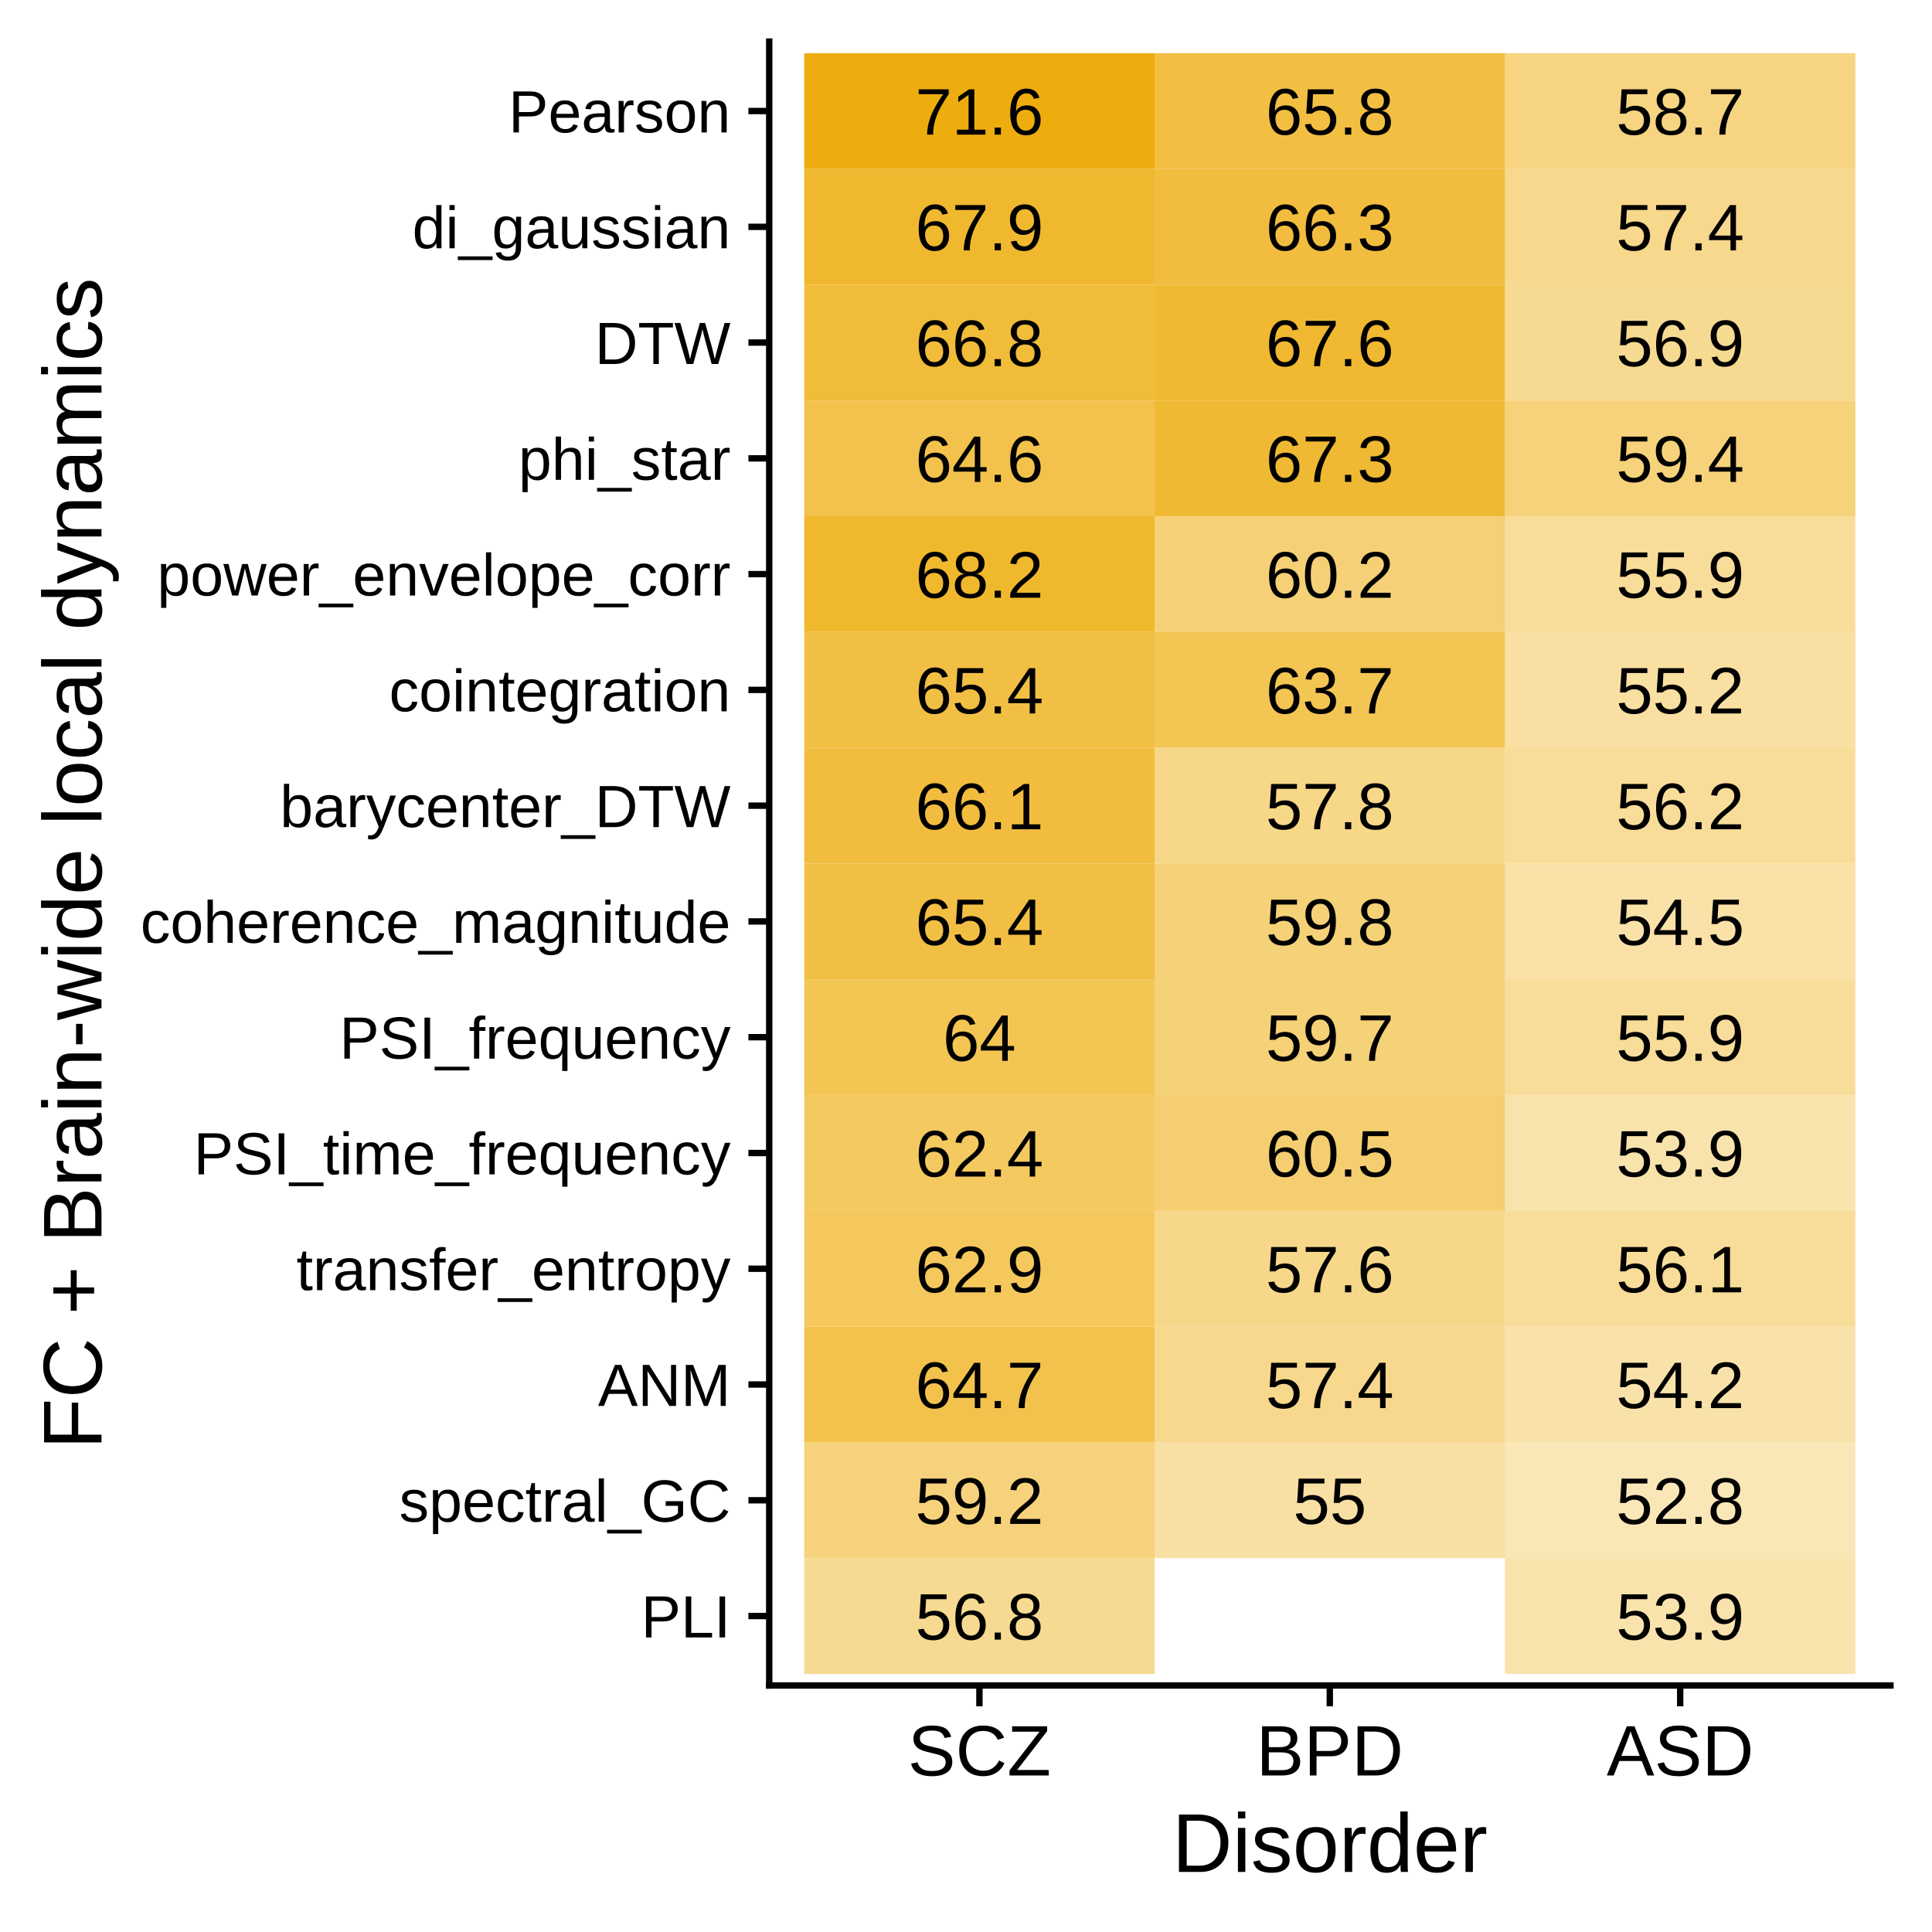
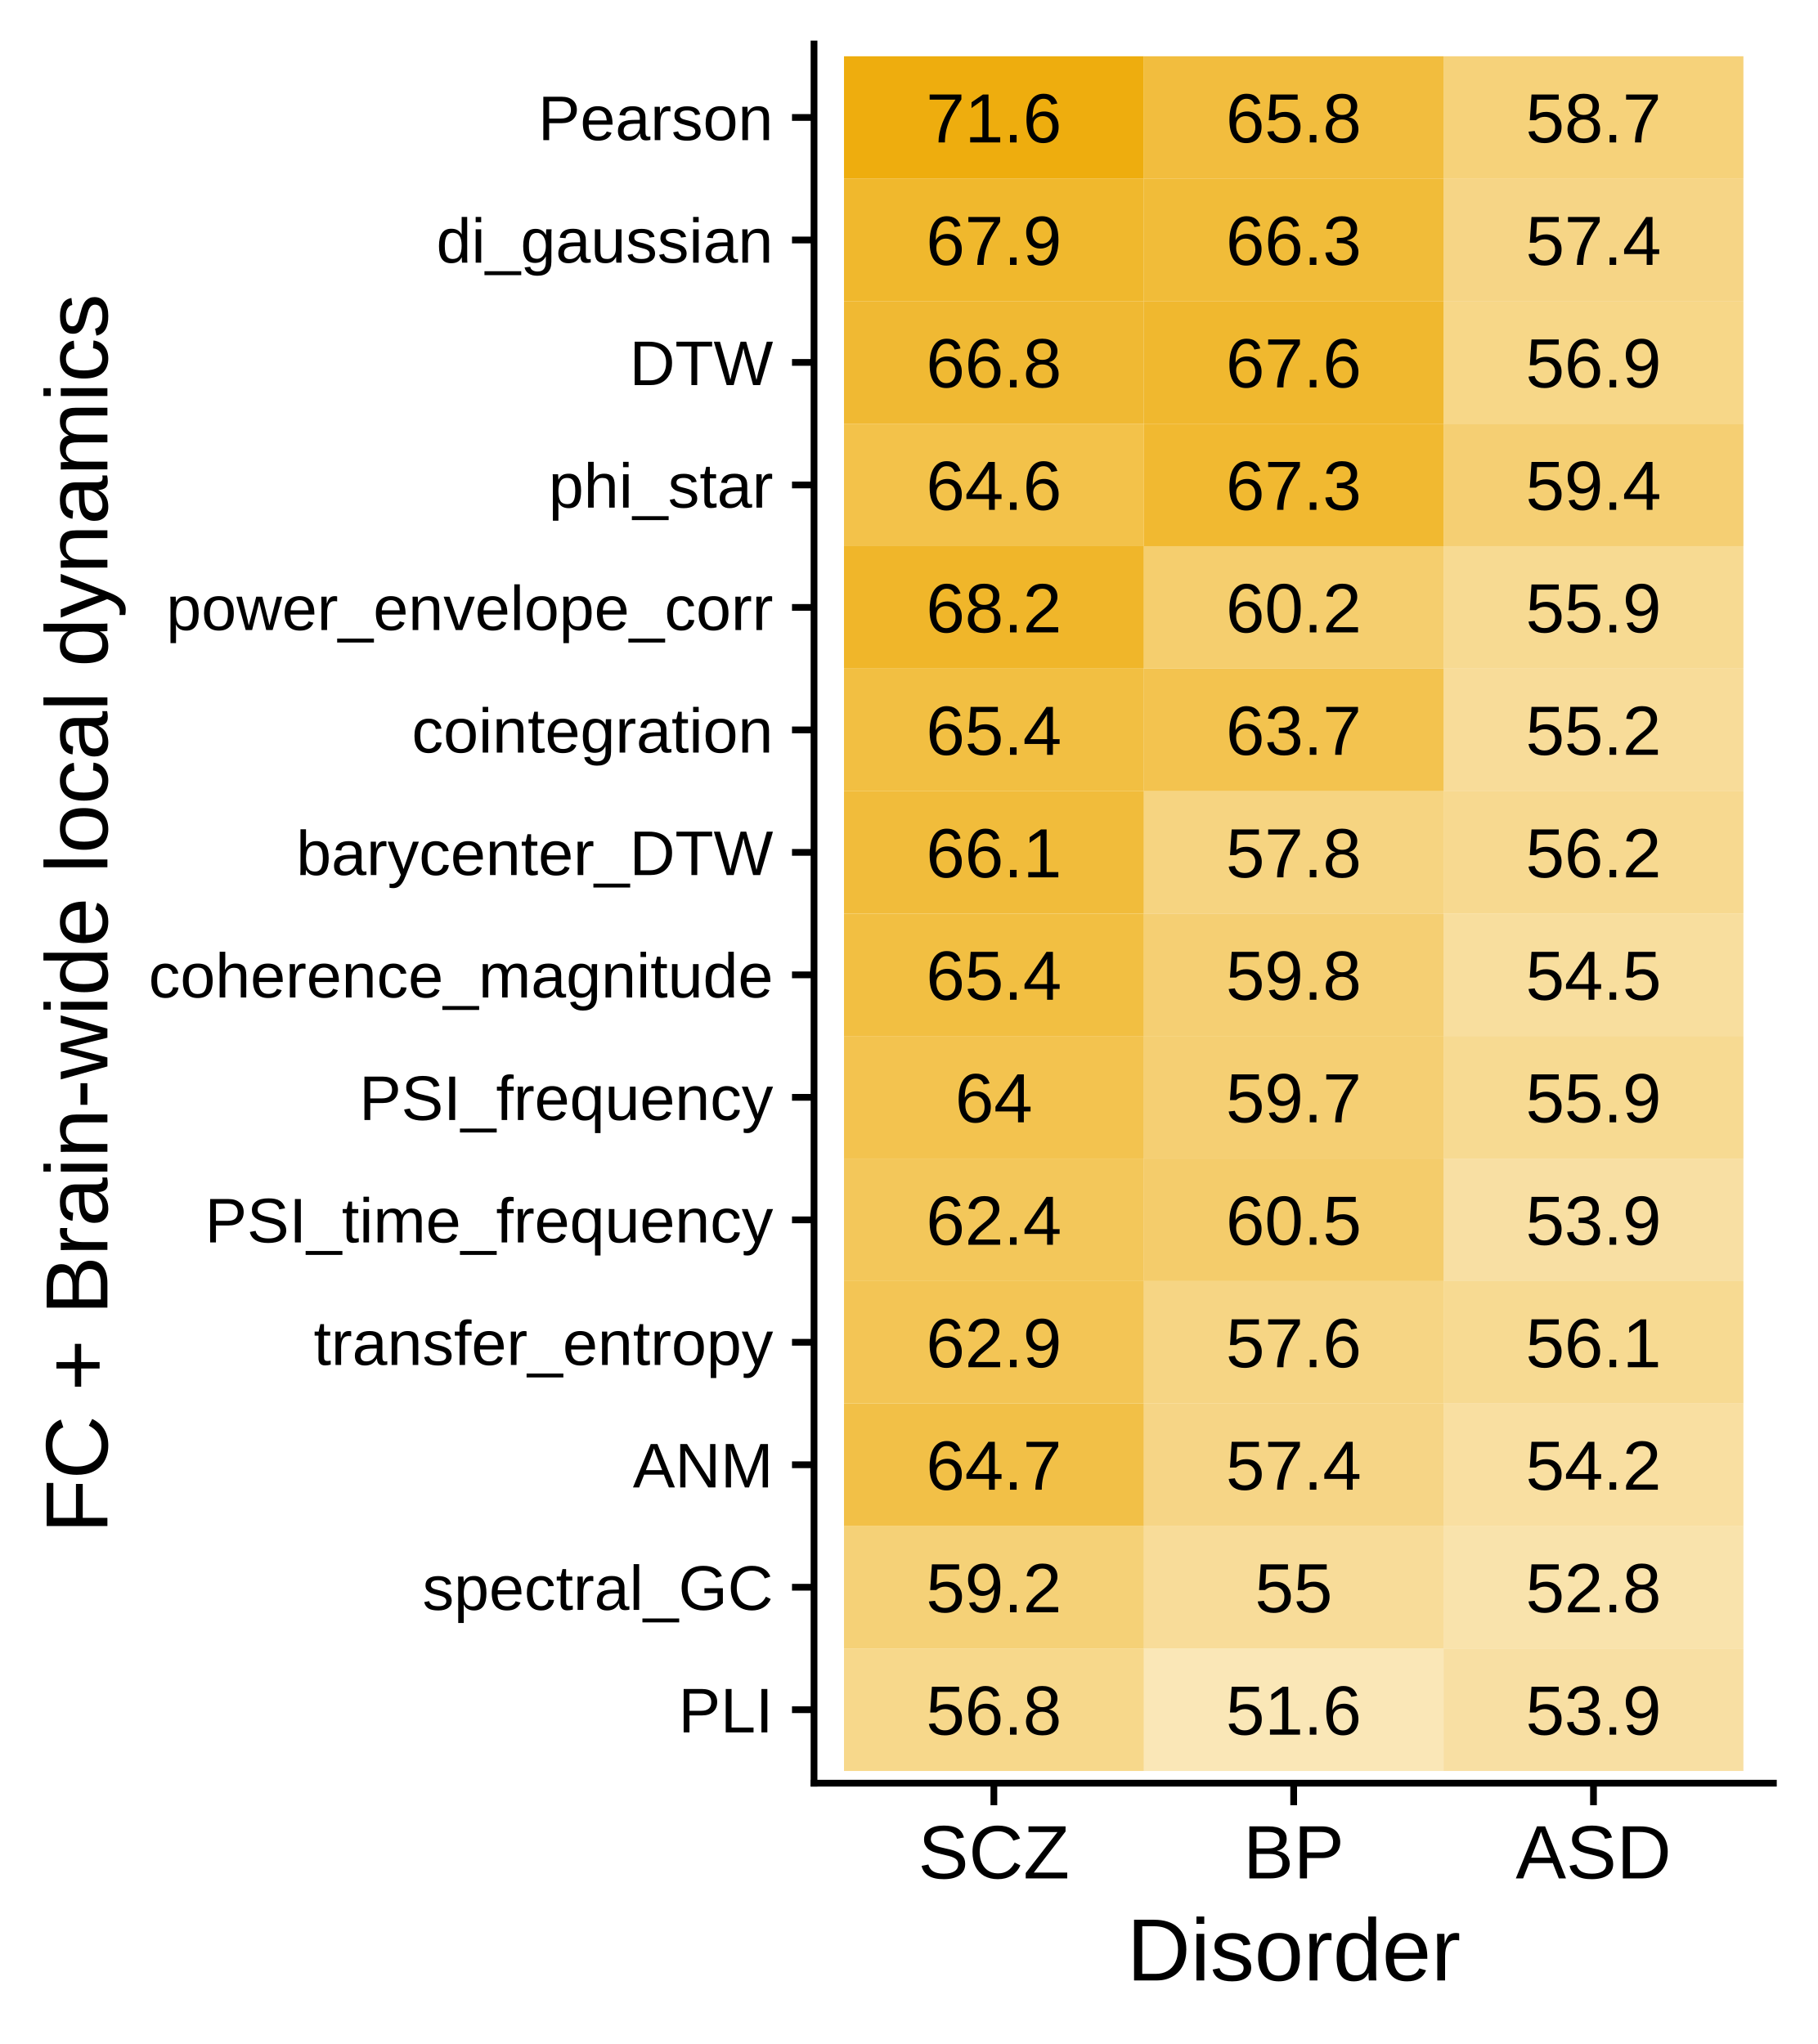
- <svg xmlns="http://www.w3.org/2000/svg" class="svglite" width="324.00pt" height="324.00pt" viewBox="0 0 324.00 324.00">
+ <svg xmlns="http://www.w3.org/2000/svg" class="svglite" width="288.00pt" height="324.00pt" viewBox="0 0 288.00 324.00">
  <defs>
    <style type="text/css">
    .svglite line, .svglite polyline, .svglite polygon, .svglite path, .svglite rect, .svglite circle {
      fill: none;
      stroke: #000000;
      stroke-linecap: round;
      stroke-linejoin: round;
      stroke-miterlimit: 10.00;
    }
    .svglite text {
      white-space: pre;
    }
  </style>
  </defs>
  <rect width="100%" height="100%" style="stroke: none; fill: none;" />
  <defs>
-     <clipPath id="cpMC4wMHwzMjQuMDB8MC4wMHwzMjQuMDA=">
-       <rect x="0.00" y="0.00" width="324.00" height="324.00" />
+     <clipPath id="cpMC4wMHwyODguMDB8MC4wMHwzMjQuMDA=">
+       <rect x="0.00" y="0.00" width="288.00" height="324.00" />
    </clipPath>
  </defs>
-   <g clip-path="url(#cpMC4wMHwzMjQuMDB8MC4wMHwzMjQuMDA=)">
+   <g clip-path="url(#cpMC4wMHwyODguMDB8MC4wMHwzMjQuMDA=)">
</g>
  <defs>
-     <clipPath id="cpMTI5LjAwfDMxNy4wM3w2Ljk3fDI4Mi42Ng==">
-       <rect x="129.00" y="6.97" width="188.03" height="275.69" />
+     <clipPath id="cpMTI5LjAwfDI4MS4wM3w2Ljk3fDI4Mi42Ng==">
+       <rect x="129.00" y="6.97" width="152.03" height="275.69" />
    </clipPath>
  </defs>
-   <g clip-path="url(#cpMTI5LjAwfDMxNy4wM3w2Ljk3fDI4Mi42Ng==)">
-     <rect x="252.39" y="222.48" width="58.76" height="19.41" style="stroke-width: 0.21; stroke: none; stroke-linecap: butt; stroke-linejoin: miter; fill: #EEAD0E; fill-opacity: 0.35;" />
-     <rect x="252.39" y="125.40" width="58.76" height="19.41" style="stroke-width: 0.21; stroke: none; stroke-linecap: butt; stroke-linejoin: miter; fill: #EEAD0E; fill-opacity: 0.42;" />
-     <rect x="252.39" y="144.82" width="58.76" height="19.41" style="stroke-width: 0.21; stroke: none; stroke-linecap: butt; stroke-linejoin: miter; fill: #EEAD0E; fill-opacity: 0.36;" />
-     <rect x="252.39" y="105.99" width="58.76" height="19.41" style="stroke-width: 0.21; stroke: none; stroke-linecap: butt; stroke-linejoin: miter; fill: #EEAD0E; fill-opacity: 0.39;" />
-     <rect x="252.39" y="8.92" width="58.76" height="19.41" style="stroke-width: 0.21; stroke: none; stroke-linecap: butt; stroke-linejoin: miter; fill: #EEAD0E; fill-opacity: 0.52;" />
-     <rect x="252.39" y="28.33" width="58.76" height="19.41" style="stroke-width: 0.21; stroke: none; stroke-linecap: butt; stroke-linejoin: miter; fill: #EEAD0E; fill-opacity: 0.47;" />
-     <rect x="252.39" y="47.74" width="58.76" height="19.41" style="stroke-width: 0.21; stroke: none; stroke-linecap: butt; stroke-linejoin: miter; fill: #EEAD0E; fill-opacity: 0.45;" />
-     <rect x="252.39" y="86.57" width="58.76" height="19.41" style="stroke-width: 0.21; stroke: none; stroke-linecap: butt; stroke-linejoin: miter; fill: #EEAD0E; fill-opacity: 0.42;" />
-     <rect x="252.39" y="67.16" width="58.76" height="19.41" style="stroke-width: 0.21; stroke: none; stroke-linecap: butt; stroke-linejoin: miter; fill: #EEAD0E; fill-opacity: 0.55;" />
-     <rect x="252.39" y="261.31" width="58.76" height="19.41" style="stroke-width: 0.21; stroke: none; stroke-linecap: butt; stroke-linejoin: miter; fill: #EEAD0E; fill-opacity: 0.34;" />
-     <rect x="252.39" y="164.23" width="58.76" height="19.41" style="stroke-width: 0.21; stroke: none; stroke-linecap: butt; stroke-linejoin: miter; fill: #EEAD0E; fill-opacity: 0.42;" />
-     <rect x="252.39" y="183.65" width="58.76" height="19.41" style="stroke-width: 0.21; stroke: none; stroke-linecap: butt; stroke-linejoin: miter; fill: #EEAD0E; fill-opacity: 0.34;" />
-     <rect x="252.39" y="241.89" width="58.76" height="19.41" style="stroke-width: 0.21; stroke: none; stroke-linecap: butt; stroke-linejoin: miter; fill: #EEAD0E; fill-opacity: 0.30;" />
-     <rect x="252.39" y="203.06" width="58.76" height="19.41" style="stroke-width: 0.21; stroke: none; stroke-linecap: butt; stroke-linejoin: miter; fill: #EEAD0E; fill-opacity: 0.42;" />
-     <rect x="193.63" y="222.48" width="58.76" height="19.41" style="stroke-width: 0.21; stroke: none; stroke-linecap: butt; stroke-linejoin: miter; fill: #EEAD0E; fill-opacity: 0.47;" />
-     <rect x="193.63" y="125.40" width="58.76" height="19.41" style="stroke-width: 0.21; stroke: none; stroke-linecap: butt; stroke-linejoin: miter; fill: #EEAD0E; fill-opacity: 0.49;" />
-     <rect x="193.63" y="144.82" width="58.76" height="19.41" style="stroke-width: 0.21; stroke: none; stroke-linecap: butt; stroke-linejoin: miter; fill: #EEAD0E; fill-opacity: 0.56;" />
-     <rect x="193.63" y="105.99" width="58.76" height="19.41" style="stroke-width: 0.21; stroke: none; stroke-linecap: butt; stroke-linejoin: miter; fill: #EEAD0E; fill-opacity: 0.71;" />
-     <rect x="193.63" y="8.92" width="58.76" height="19.41" style="stroke-width: 0.21; stroke: none; stroke-linecap: butt; stroke-linejoin: miter; fill: #EEAD0E; fill-opacity: 0.78;" />
-     <rect x="193.63" y="28.33" width="58.76" height="19.41" style="stroke-width: 0.21; stroke: none; stroke-linecap: butt; stroke-linejoin: miter; fill: #EEAD0E; fill-opacity: 0.80;" />
-     <rect x="193.63" y="47.74" width="58.76" height="19.41" style="stroke-width: 0.21; stroke: none; stroke-linecap: butt; stroke-linejoin: miter; fill: #EEAD0E; fill-opacity: 0.85;" />
-     <rect x="193.63" y="86.57" width="58.76" height="19.41" style="stroke-width: 0.21; stroke: none; stroke-linecap: butt; stroke-linejoin: miter; fill: #EEAD0E; fill-opacity: 0.57;" />
-     <rect x="193.63" y="67.16" width="58.76" height="19.41" style="stroke-width: 0.21; stroke: none; stroke-linecap: butt; stroke-linejoin: miter; fill: #EEAD0E; fill-opacity: 0.84;" />
-     <rect x="193.63" y="164.23" width="58.76" height="19.41" style="stroke-width: 0.21; stroke: none; stroke-linecap: butt; stroke-linejoin: miter; fill: #EEAD0E; fill-opacity: 0.56;" />
-     <rect x="193.63" y="183.65" width="58.76" height="19.41" style="stroke-width: 0.21; stroke: none; stroke-linecap: butt; stroke-linejoin: miter; fill: #EEAD0E; fill-opacity: 0.59;" />
-     <rect x="193.63" y="241.89" width="58.76" height="19.41" style="stroke-width: 0.21; stroke: none; stroke-linecap: butt; stroke-linejoin: miter; fill: #EEAD0E; fill-opacity: 0.38;" />
-     <rect x="193.63" y="203.06" width="58.76" height="19.41" style="stroke-width: 0.21; stroke: none; stroke-linecap: butt; stroke-linejoin: miter; fill: #EEAD0E; fill-opacity: 0.48;" />
-     <rect x="134.87" y="222.48" width="58.76" height="19.41" style="stroke-width: 0.21; stroke: none; stroke-linecap: butt; stroke-linejoin: miter; fill: #EEAD0E; fill-opacity: 0.74;" />
-     <rect x="134.87" y="125.40" width="58.76" height="19.41" style="stroke-width: 0.21; stroke: none; stroke-linecap: butt; stroke-linejoin: miter; fill: #EEAD0E; fill-opacity: 0.80;" />
-     <rect x="134.87" y="144.82" width="58.76" height="19.41" style="stroke-width: 0.21; stroke: none; stroke-linecap: butt; stroke-linejoin: miter; fill: #EEAD0E; fill-opacity: 0.77;" />
-     <rect x="134.87" y="105.99" width="58.76" height="19.41" style="stroke-width: 0.21; stroke: none; stroke-linecap: butt; stroke-linejoin: miter; fill: #EEAD0E; fill-opacity: 0.77;" />
-     <rect x="134.87" y="8.92" width="58.76" height="19.41" style="stroke-width: 0.21; stroke: none; stroke-linecap: butt; stroke-linejoin: miter; fill: #EEAD0E;" />
-     <rect x="134.87" y="28.33" width="58.76" height="19.41" style="stroke-width: 0.21; stroke: none; stroke-linecap: butt; stroke-linejoin: miter; fill: #EEAD0E; fill-opacity: 0.86;" />
-     <rect x="134.87" y="47.74" width="58.76" height="19.41" style="stroke-width: 0.21; stroke: none; stroke-linecap: butt; stroke-linejoin: miter; fill: #EEAD0E; fill-opacity: 0.82;" />
-     <rect x="134.87" y="86.57" width="58.76" height="19.41" style="stroke-width: 0.21; stroke: none; stroke-linecap: butt; stroke-linejoin: miter; fill: #EEAD0E; fill-opacity: 0.87;" />
-     <rect x="134.87" y="67.16" width="58.76" height="19.41" style="stroke-width: 0.21; stroke: none; stroke-linecap: butt; stroke-linejoin: miter; fill: #EEAD0E; fill-opacity: 0.74;" />
-     <rect x="134.87" y="261.31" width="58.76" height="19.41" style="stroke-width: 0.21; stroke: none; stroke-linecap: butt; stroke-linejoin: miter; fill: #EEAD0E; fill-opacity: 0.45;" />
-     <rect x="134.87" y="164.23" width="58.76" height="19.41" style="stroke-width: 0.21; stroke: none; stroke-linecap: butt; stroke-linejoin: miter; fill: #EEAD0E; fill-opacity: 0.71;" />
-     <rect x="134.87" y="183.65" width="58.76" height="19.41" style="stroke-width: 0.21; stroke: none; stroke-linecap: butt; stroke-linejoin: miter; fill: #EEAD0E; fill-opacity: 0.66;" />
-     <rect x="134.87" y="241.89" width="58.76" height="19.41" style="stroke-width: 0.21; stroke: none; stroke-linecap: butt; stroke-linejoin: miter; fill: #EEAD0E; fill-opacity: 0.54;" />
-     <rect x="134.87" y="203.06" width="58.76" height="19.41" style="stroke-width: 0.21; stroke: none; stroke-linecap: butt; stroke-linejoin: miter; fill: #EEAD0E; fill-opacity: 0.67;" />
-     <text x="281.77" y="236.14" text-anchor="middle" style="font-size: 11.04px; font-family: &quot;Arial&quot;;" textLength="21.47px" lengthAdjust="spacingAndGlyphs">54.2</text>
-     <text x="281.77" y="139.07" text-anchor="middle" style="font-size: 11.04px; font-family: &quot;Arial&quot;;" textLength="21.47px" lengthAdjust="spacingAndGlyphs">56.2</text>
-     <text x="281.77" y="158.48" text-anchor="middle" style="font-size: 11.04px; font-family: &quot;Arial&quot;;" textLength="21.47px" lengthAdjust="spacingAndGlyphs">54.5</text>
-     <text x="281.77" y="119.65" text-anchor="middle" style="font-size: 11.04px; font-family: &quot;Arial&quot;;" textLength="21.47px" lengthAdjust="spacingAndGlyphs">55.2</text>
-     <text x="281.77" y="22.58" text-anchor="middle" style="font-size: 11.04px; font-family: &quot;Arial&quot;;" textLength="21.47px" lengthAdjust="spacingAndGlyphs">58.7</text>
-     <text x="281.77" y="41.99" text-anchor="middle" style="font-size: 11.04px; font-family: &quot;Arial&quot;;" textLength="21.47px" lengthAdjust="spacingAndGlyphs">57.4</text>
-     <text x="281.77" y="61.41" text-anchor="middle" style="font-size: 11.04px; font-family: &quot;Arial&quot;;" textLength="21.47px" lengthAdjust="spacingAndGlyphs">56.9</text>
-     <text x="281.77" y="100.24" text-anchor="middle" style="font-size: 11.04px; font-family: &quot;Arial&quot;;" textLength="21.47px" lengthAdjust="spacingAndGlyphs">55.9</text>
-     <text x="281.77" y="80.82" text-anchor="middle" style="font-size: 11.04px; font-family: &quot;Arial&quot;;" textLength="21.47px" lengthAdjust="spacingAndGlyphs">59.4</text>
-     <text x="281.77" y="274.97" text-anchor="middle" style="font-size: 11.04px; font-family: &quot;Arial&quot;;" textLength="21.47px" lengthAdjust="spacingAndGlyphs">53.9</text>
-     <text x="281.77" y="177.90" text-anchor="middle" style="font-size: 11.04px; font-family: &quot;Arial&quot;;" textLength="21.47px" lengthAdjust="spacingAndGlyphs">55.9</text>
-     <text x="281.77" y="197.31" text-anchor="middle" style="font-size: 11.04px; font-family: &quot;Arial&quot;;" textLength="21.47px" lengthAdjust="spacingAndGlyphs">53.9</text>
-     <text x="281.77" y="255.56" text-anchor="middle" style="font-size: 11.04px; font-family: &quot;Arial&quot;;" textLength="21.47px" lengthAdjust="spacingAndGlyphs">52.8</text>
-     <text x="281.77" y="216.73" text-anchor="middle" style="font-size: 11.04px; font-family: &quot;Arial&quot;;" textLength="21.47px" lengthAdjust="spacingAndGlyphs">56.1</text>
-     <text x="223.01" y="236.14" text-anchor="middle" style="font-size: 11.04px; font-family: &quot;Arial&quot;;" textLength="21.47px" lengthAdjust="spacingAndGlyphs">57.4</text>
-     <text x="223.01" y="139.07" text-anchor="middle" style="font-size: 11.04px; font-family: &quot;Arial&quot;;" textLength="21.47px" lengthAdjust="spacingAndGlyphs">57.8</text>
-     <text x="223.01" y="158.48" text-anchor="middle" style="font-size: 11.04px; font-family: &quot;Arial&quot;;" textLength="21.47px" lengthAdjust="spacingAndGlyphs">59.8</text>
-     <text x="223.01" y="119.65" text-anchor="middle" style="font-size: 11.04px; font-family: &quot;Arial&quot;;" textLength="21.47px" lengthAdjust="spacingAndGlyphs">63.7</text>
-     <text x="223.01" y="22.58" text-anchor="middle" style="font-size: 11.04px; font-family: &quot;Arial&quot;;" textLength="21.47px" lengthAdjust="spacingAndGlyphs">65.8</text>
-     <text x="223.01" y="41.99" text-anchor="middle" style="font-size: 11.04px; font-family: &quot;Arial&quot;;" textLength="21.47px" lengthAdjust="spacingAndGlyphs">66.3</text>
-     <text x="223.01" y="61.41" text-anchor="middle" style="font-size: 11.04px; font-family: &quot;Arial&quot;;" textLength="21.47px" lengthAdjust="spacingAndGlyphs">67.6</text>
-     <text x="223.01" y="100.24" text-anchor="middle" style="font-size: 11.04px; font-family: &quot;Arial&quot;;" textLength="21.47px" lengthAdjust="spacingAndGlyphs">60.2</text>
-     <text x="223.01" y="80.82" text-anchor="middle" style="font-size: 11.04px; font-family: &quot;Arial&quot;;" textLength="21.47px" lengthAdjust="spacingAndGlyphs">67.3</text>
-     <text x="223.01" y="177.90" text-anchor="middle" style="font-size: 11.04px; font-family: &quot;Arial&quot;;" textLength="21.47px" lengthAdjust="spacingAndGlyphs">59.7</text>
-     <text x="223.01" y="197.31" text-anchor="middle" style="font-size: 11.04px; font-family: &quot;Arial&quot;;" textLength="21.47px" lengthAdjust="spacingAndGlyphs">60.5</text>
-     <text x="223.01" y="255.56" text-anchor="middle" style="font-size: 11.04px; font-family: &quot;Arial&quot;;" textLength="12.27px" lengthAdjust="spacingAndGlyphs">55</text>
-     <text x="223.01" y="216.73" text-anchor="middle" style="font-size: 11.04px; font-family: &quot;Arial&quot;;" textLength="21.47px" lengthAdjust="spacingAndGlyphs">57.6</text>
-     <text x="164.25" y="236.14" text-anchor="middle" style="font-size: 11.04px; font-family: &quot;Arial&quot;;" textLength="21.47px" lengthAdjust="spacingAndGlyphs">64.7</text>
-     <text x="164.25" y="139.07" text-anchor="middle" style="font-size: 11.04px; font-family: &quot;Arial&quot;;" textLength="21.47px" lengthAdjust="spacingAndGlyphs">66.1</text>
-     <text x="164.25" y="158.48" text-anchor="middle" style="font-size: 11.04px; font-family: &quot;Arial&quot;;" textLength="21.47px" lengthAdjust="spacingAndGlyphs">65.4</text>
-     <text x="164.25" y="119.65" text-anchor="middle" style="font-size: 11.04px; font-family: &quot;Arial&quot;;" textLength="21.47px" lengthAdjust="spacingAndGlyphs">65.4</text>
-     <text x="164.25" y="22.58" text-anchor="middle" style="font-size: 11.04px; font-family: &quot;Arial&quot;;" textLength="21.47px" lengthAdjust="spacingAndGlyphs">71.6</text>
-     <text x="164.25" y="41.99" text-anchor="middle" style="font-size: 11.04px; font-family: &quot;Arial&quot;;" textLength="21.47px" lengthAdjust="spacingAndGlyphs">67.9</text>
-     <text x="164.25" y="61.41" text-anchor="middle" style="font-size: 11.04px; font-family: &quot;Arial&quot;;" textLength="21.47px" lengthAdjust="spacingAndGlyphs">66.8</text>
-     <text x="164.25" y="100.24" text-anchor="middle" style="font-size: 11.04px; font-family: &quot;Arial&quot;;" textLength="21.47px" lengthAdjust="spacingAndGlyphs">68.2</text>
-     <text x="164.25" y="80.82" text-anchor="middle" style="font-size: 11.04px; font-family: &quot;Arial&quot;;" textLength="21.47px" lengthAdjust="spacingAndGlyphs">64.6</text>
-     <text x="164.25" y="274.97" text-anchor="middle" style="font-size: 11.04px; font-family: &quot;Arial&quot;;" textLength="21.47px" lengthAdjust="spacingAndGlyphs">56.8</text>
-     <text x="164.25" y="177.90" text-anchor="middle" style="font-size: 11.04px; font-family: &quot;Arial&quot;;" textLength="12.27px" lengthAdjust="spacingAndGlyphs">64</text>
-     <text x="164.25" y="197.31" text-anchor="middle" style="font-size: 11.04px; font-family: &quot;Arial&quot;;" textLength="21.47px" lengthAdjust="spacingAndGlyphs">62.4</text>
-     <text x="164.25" y="255.56" text-anchor="middle" style="font-size: 11.04px; font-family: &quot;Arial&quot;;" textLength="21.47px" lengthAdjust="spacingAndGlyphs">59.2</text>
-     <text x="164.25" y="216.73" text-anchor="middle" style="font-size: 11.04px; font-family: &quot;Arial&quot;;" textLength="21.47px" lengthAdjust="spacingAndGlyphs">62.9</text>
+   <g clip-path="url(#cpMTI5LjAwfDI4MS4wM3w2Ljk3fDI4Mi42Ng==)">
+     <rect x="228.77" y="222.48" width="47.51" height="19.41" style="stroke-width: 0.21; stroke: none; stroke-linecap: butt; stroke-linejoin: miter; fill: #EEAD0E; fill-opacity: 0.39;" />
+     <rect x="228.77" y="125.40" width="47.51" height="19.41" style="stroke-width: 0.21; stroke: none; stroke-linecap: butt; stroke-linejoin: miter; fill: #EEAD0E; fill-opacity: 0.46;" />
+     <rect x="228.77" y="144.82" width="47.51" height="19.41" style="stroke-width: 0.21; stroke: none; stroke-linecap: butt; stroke-linejoin: miter; fill: #EEAD0E; fill-opacity: 0.40;" />
+     <rect x="228.77" y="105.99" width="47.51" height="19.41" style="stroke-width: 0.21; stroke: none; stroke-linecap: butt; stroke-linejoin: miter; fill: #EEAD0E; fill-opacity: 0.42;" />
+     <rect x="228.77" y="8.92" width="47.51" height="19.41" style="stroke-width: 0.21; stroke: none; stroke-linecap: butt; stroke-linejoin: miter; fill: #EEAD0E; fill-opacity: 0.55;" />
+     <rect x="228.77" y="28.33" width="47.51" height="19.41" style="stroke-width: 0.21; stroke: none; stroke-linecap: butt; stroke-linejoin: miter; fill: #EEAD0E; fill-opacity: 0.50;" />
+     <rect x="228.77" y="47.74" width="47.51" height="19.41" style="stroke-width: 0.21; stroke: none; stroke-linecap: butt; stroke-linejoin: miter; fill: #EEAD0E; fill-opacity: 0.49;" />
+     <rect x="228.77" y="86.57" width="47.51" height="19.41" style="stroke-width: 0.21; stroke: none; stroke-linecap: butt; stroke-linejoin: miter; fill: #EEAD0E; fill-opacity: 0.45;" />
+     <rect x="228.77" y="67.16" width="47.51" height="19.41" style="stroke-width: 0.21; stroke: none; stroke-linecap: butt; stroke-linejoin: miter; fill: #EEAD0E; fill-opacity: 0.58;" />
+     <rect x="228.77" y="261.31" width="47.51" height="19.41" style="stroke-width: 0.21; stroke: none; stroke-linecap: butt; stroke-linejoin: miter; fill: #EEAD0E; fill-opacity: 0.38;" />
+     <rect x="228.77" y="164.23" width="47.51" height="19.41" style="stroke-width: 0.21; stroke: none; stroke-linecap: butt; stroke-linejoin: miter; fill: #EEAD0E; fill-opacity: 0.45;" />
+     <rect x="228.77" y="183.65" width="47.51" height="19.41" style="stroke-width: 0.21; stroke: none; stroke-linecap: butt; stroke-linejoin: miter; fill: #EEAD0E; fill-opacity: 0.38;" />
+     <rect x="228.77" y="241.89" width="47.51" height="19.41" style="stroke-width: 0.21; stroke: none; stroke-linecap: butt; stroke-linejoin: miter; fill: #EEAD0E; fill-opacity: 0.34;" />
+     <rect x="228.77" y="203.06" width="47.51" height="19.41" style="stroke-width: 0.21; stroke: none; stroke-linecap: butt; stroke-linejoin: miter; fill: #EEAD0E; fill-opacity: 0.45;" />
+     <rect x="181.26" y="222.48" width="47.51" height="19.41" style="stroke-width: 0.21; stroke: none; stroke-linecap: butt; stroke-linejoin: miter; fill: #EEAD0E; fill-opacity: 0.50;" />
+     <rect x="181.26" y="125.40" width="47.51" height="19.41" style="stroke-width: 0.21; stroke: none; stroke-linecap: butt; stroke-linejoin: miter; fill: #EEAD0E; fill-opacity: 0.52;" />
+     <rect x="181.26" y="144.82" width="47.51" height="19.41" style="stroke-width: 0.21; stroke: none; stroke-linecap: butt; stroke-linejoin: miter; fill: #EEAD0E; fill-opacity: 0.58;" />
+     <rect x="181.26" y="105.99" width="47.51" height="19.41" style="stroke-width: 0.21; stroke: none; stroke-linecap: butt; stroke-linejoin: miter; fill: #EEAD0E; fill-opacity: 0.73;" />
+     <rect x="181.26" y="8.92" width="47.51" height="19.41" style="stroke-width: 0.21; stroke: none; stroke-linecap: butt; stroke-linejoin: miter; fill: #EEAD0E; fill-opacity: 0.80;" />
+     <rect x="181.26" y="28.33" width="47.51" height="19.41" style="stroke-width: 0.21; stroke: none; stroke-linecap: butt; stroke-linejoin: miter; fill: #EEAD0E; fill-opacity: 0.82;" />
+     <rect x="181.26" y="47.74" width="47.51" height="19.41" style="stroke-width: 0.21; stroke: none; stroke-linecap: butt; stroke-linejoin: miter; fill: #EEAD0E; fill-opacity: 0.86;" />
+     <rect x="181.26" y="86.57" width="47.51" height="19.41" style="stroke-width: 0.21; stroke: none; stroke-linecap: butt; stroke-linejoin: miter; fill: #EEAD0E; fill-opacity: 0.60;" />
+     <rect x="181.26" y="67.16" width="47.51" height="19.41" style="stroke-width: 0.21; stroke: none; stroke-linecap: butt; stroke-linejoin: miter; fill: #EEAD0E; fill-opacity: 0.85;" />
+     <rect x="181.26" y="261.31" width="47.51" height="19.41" style="stroke-width: 0.21; stroke: none; stroke-linecap: butt; stroke-linejoin: miter; fill: #EEAD0E; fill-opacity: 0.30;" />
+     <rect x="181.26" y="164.23" width="47.51" height="19.41" style="stroke-width: 0.21; stroke: none; stroke-linecap: butt; stroke-linejoin: miter; fill: #EEAD0E; fill-opacity: 0.58;" />
+     <rect x="181.26" y="183.65" width="47.51" height="19.41" style="stroke-width: 0.21; stroke: none; stroke-linecap: butt; stroke-linejoin: miter; fill: #EEAD0E; fill-opacity: 0.61;" />
+     <rect x="181.26" y="241.89" width="47.51" height="19.41" style="stroke-width: 0.21; stroke: none; stroke-linecap: butt; stroke-linejoin: miter; fill: #EEAD0E; fill-opacity: 0.42;" />
+     <rect x="181.26" y="203.06" width="47.51" height="19.41" style="stroke-width: 0.21; stroke: none; stroke-linecap: butt; stroke-linejoin: miter; fill: #EEAD0E; fill-opacity: 0.51;" />
+     <rect x="133.75" y="222.48" width="47.51" height="19.41" style="stroke-width: 0.21; stroke: none; stroke-linecap: butt; stroke-linejoin: miter; fill: #EEAD0E; fill-opacity: 0.76;" />
+     <rect x="133.75" y="125.40" width="47.51" height="19.41" style="stroke-width: 0.21; stroke: none; stroke-linecap: butt; stroke-linejoin: miter; fill: #EEAD0E; fill-opacity: 0.81;" />
+     <rect x="133.75" y="144.82" width="47.51" height="19.41" style="stroke-width: 0.21; stroke: none; stroke-linecap: butt; stroke-linejoin: miter; fill: #EEAD0E; fill-opacity: 0.78;" />
+     <rect x="133.75" y="105.99" width="47.51" height="19.41" style="stroke-width: 0.21; stroke: none; stroke-linecap: butt; stroke-linejoin: miter; fill: #EEAD0E; fill-opacity: 0.78;" />
+     <rect x="133.75" y="8.92" width="47.51" height="19.41" style="stroke-width: 0.21; stroke: none; stroke-linecap: butt; stroke-linejoin: miter; fill: #EEAD0E;" />
+     <rect x="133.75" y="28.33" width="47.51" height="19.41" style="stroke-width: 0.21; stroke: none; stroke-linecap: butt; stroke-linejoin: miter; fill: #EEAD0E; fill-opacity: 0.87;" />
+     <rect x="133.75" y="47.74" width="47.51" height="19.41" style="stroke-width: 0.21; stroke: none; stroke-linecap: butt; stroke-linejoin: miter; fill: #EEAD0E; fill-opacity: 0.84;" />
+     <rect x="133.75" y="86.57" width="47.51" height="19.41" style="stroke-width: 0.21; stroke: none; stroke-linecap: butt; stroke-linejoin: miter; fill: #EEAD0E; fill-opacity: 0.88;" />
+     <rect x="133.75" y="67.16" width="47.51" height="19.41" style="stroke-width: 0.21; stroke: none; stroke-linecap: butt; stroke-linejoin: miter; fill: #EEAD0E; fill-opacity: 0.75;" />
+     <rect x="133.75" y="261.31" width="47.51" height="19.41" style="stroke-width: 0.21; stroke: none; stroke-linecap: butt; stroke-linejoin: miter; fill: #EEAD0E; fill-opacity: 0.48;" />
+     <rect x="133.75" y="164.23" width="47.51" height="19.41" style="stroke-width: 0.21; stroke: none; stroke-linecap: butt; stroke-linejoin: miter; fill: #EEAD0E; fill-opacity: 0.73;" />
+     <rect x="133.75" y="183.65" width="47.51" height="19.41" style="stroke-width: 0.21; stroke: none; stroke-linecap: butt; stroke-linejoin: miter; fill: #EEAD0E; fill-opacity: 0.68;" />
+     <rect x="133.75" y="241.89" width="47.51" height="19.41" style="stroke-width: 0.21; stroke: none; stroke-linecap: butt; stroke-linejoin: miter; fill: #EEAD0E; fill-opacity: 0.56;" />
+     <rect x="133.75" y="203.06" width="47.51" height="19.41" style="stroke-width: 0.21; stroke: none; stroke-linecap: butt; stroke-linejoin: miter; fill: #EEAD0E; fill-opacity: 0.70;" />
+     <text x="252.52" y="236.14" text-anchor="middle" style="font-size: 11.04px; font-family: &quot;Arial&quot;;" textLength="21.47px" lengthAdjust="spacingAndGlyphs">54.2</text>
+     <text x="252.52" y="139.07" text-anchor="middle" style="font-size: 11.04px; font-family: &quot;Arial&quot;;" textLength="21.47px" lengthAdjust="spacingAndGlyphs">56.2</text>
+     <text x="252.52" y="158.48" text-anchor="middle" style="font-size: 11.04px; font-family: &quot;Arial&quot;;" textLength="21.47px" lengthAdjust="spacingAndGlyphs">54.5</text>
+     <text x="252.52" y="119.65" text-anchor="middle" style="font-size: 11.04px; font-family: &quot;Arial&quot;;" textLength="21.47px" lengthAdjust="spacingAndGlyphs">55.2</text>
+     <text x="252.52" y="22.58" text-anchor="middle" style="font-size: 11.04px; font-family: &quot;Arial&quot;;" textLength="21.47px" lengthAdjust="spacingAndGlyphs">58.7</text>
+     <text x="252.52" y="41.99" text-anchor="middle" style="font-size: 11.04px; font-family: &quot;Arial&quot;;" textLength="21.47px" lengthAdjust="spacingAndGlyphs">57.4</text>
+     <text x="252.52" y="61.41" text-anchor="middle" style="font-size: 11.04px; font-family: &quot;Arial&quot;;" textLength="21.47px" lengthAdjust="spacingAndGlyphs">56.9</text>
+     <text x="252.52" y="100.24" text-anchor="middle" style="font-size: 11.04px; font-family: &quot;Arial&quot;;" textLength="21.47px" lengthAdjust="spacingAndGlyphs">55.9</text>
+     <text x="252.52" y="80.82" text-anchor="middle" style="font-size: 11.04px; font-family: &quot;Arial&quot;;" textLength="21.47px" lengthAdjust="spacingAndGlyphs">59.4</text>
+     <text x="252.52" y="274.97" text-anchor="middle" style="font-size: 11.04px; font-family: &quot;Arial&quot;;" textLength="21.47px" lengthAdjust="spacingAndGlyphs">53.9</text>
+     <text x="252.52" y="177.90" text-anchor="middle" style="font-size: 11.04px; font-family: &quot;Arial&quot;;" textLength="21.47px" lengthAdjust="spacingAndGlyphs">55.9</text>
+     <text x="252.52" y="197.31" text-anchor="middle" style="font-size: 11.04px; font-family: &quot;Arial&quot;;" textLength="21.47px" lengthAdjust="spacingAndGlyphs">53.9</text>
+     <text x="252.52" y="255.56" text-anchor="middle" style="font-size: 11.04px; font-family: &quot;Arial&quot;;" textLength="21.47px" lengthAdjust="spacingAndGlyphs">52.8</text>
+     <text x="252.52" y="216.73" text-anchor="middle" style="font-size: 11.04px; font-family: &quot;Arial&quot;;" textLength="21.47px" lengthAdjust="spacingAndGlyphs">56.1</text>
+     <text x="205.01" y="236.14" text-anchor="middle" style="font-size: 11.04px; font-family: &quot;Arial&quot;;" textLength="21.47px" lengthAdjust="spacingAndGlyphs">57.4</text>
+     <text x="205.01" y="139.07" text-anchor="middle" style="font-size: 11.04px; font-family: &quot;Arial&quot;;" textLength="21.47px" lengthAdjust="spacingAndGlyphs">57.8</text>
+     <text x="205.01" y="158.48" text-anchor="middle" style="font-size: 11.04px; font-family: &quot;Arial&quot;;" textLength="21.47px" lengthAdjust="spacingAndGlyphs">59.8</text>
+     <text x="205.01" y="119.65" text-anchor="middle" style="font-size: 11.04px; font-family: &quot;Arial&quot;;" textLength="21.47px" lengthAdjust="spacingAndGlyphs">63.7</text>
+     <text x="205.01" y="22.58" text-anchor="middle" style="font-size: 11.04px; font-family: &quot;Arial&quot;;" textLength="21.47px" lengthAdjust="spacingAndGlyphs">65.8</text>
+     <text x="205.01" y="41.99" text-anchor="middle" style="font-size: 11.04px; font-family: &quot;Arial&quot;;" textLength="21.47px" lengthAdjust="spacingAndGlyphs">66.3</text>
+     <text x="205.01" y="61.41" text-anchor="middle" style="font-size: 11.04px; font-family: &quot;Arial&quot;;" textLength="21.47px" lengthAdjust="spacingAndGlyphs">67.6</text>
+     <text x="205.01" y="100.24" text-anchor="middle" style="font-size: 11.04px; font-family: &quot;Arial&quot;;" textLength="21.47px" lengthAdjust="spacingAndGlyphs">60.2</text>
+     <text x="205.01" y="80.82" text-anchor="middle" style="font-size: 11.04px; font-family: &quot;Arial&quot;;" textLength="21.47px" lengthAdjust="spacingAndGlyphs">67.3</text>
+     <text x="205.01" y="274.97" text-anchor="middle" style="font-size: 11.04px; font-family: &quot;Arial&quot;;" textLength="21.47px" lengthAdjust="spacingAndGlyphs">51.6</text>
+     <text x="205.01" y="177.90" text-anchor="middle" style="font-size: 11.04px; font-family: &quot;Arial&quot;;" textLength="21.47px" lengthAdjust="spacingAndGlyphs">59.7</text>
+     <text x="205.01" y="197.31" text-anchor="middle" style="font-size: 11.04px; font-family: &quot;Arial&quot;;" textLength="21.47px" lengthAdjust="spacingAndGlyphs">60.5</text>
+     <text x="205.01" y="255.56" text-anchor="middle" style="font-size: 11.04px; font-family: &quot;Arial&quot;;" textLength="12.27px" lengthAdjust="spacingAndGlyphs">55</text>
+     <text x="205.01" y="216.73" text-anchor="middle" style="font-size: 11.04px; font-family: &quot;Arial&quot;;" textLength="21.47px" lengthAdjust="spacingAndGlyphs">57.6</text>
+     <text x="157.50" y="236.14" text-anchor="middle" style="font-size: 11.04px; font-family: &quot;Arial&quot;;" textLength="21.47px" lengthAdjust="spacingAndGlyphs">64.7</text>
+     <text x="157.50" y="139.07" text-anchor="middle" style="font-size: 11.04px; font-family: &quot;Arial&quot;;" textLength="21.47px" lengthAdjust="spacingAndGlyphs">66.1</text>
+     <text x="157.50" y="158.48" text-anchor="middle" style="font-size: 11.04px; font-family: &quot;Arial&quot;;" textLength="21.47px" lengthAdjust="spacingAndGlyphs">65.4</text>
+     <text x="157.50" y="119.65" text-anchor="middle" style="font-size: 11.04px; font-family: &quot;Arial&quot;;" textLength="21.47px" lengthAdjust="spacingAndGlyphs">65.4</text>
+     <text x="157.50" y="22.58" text-anchor="middle" style="font-size: 11.04px; font-family: &quot;Arial&quot;;" textLength="21.47px" lengthAdjust="spacingAndGlyphs">71.6</text>
+     <text x="157.50" y="41.99" text-anchor="middle" style="font-size: 11.04px; font-family: &quot;Arial&quot;;" textLength="21.47px" lengthAdjust="spacingAndGlyphs">67.9</text>
+     <text x="157.50" y="61.41" text-anchor="middle" style="font-size: 11.04px; font-family: &quot;Arial&quot;;" textLength="21.47px" lengthAdjust="spacingAndGlyphs">66.8</text>
+     <text x="157.50" y="100.24" text-anchor="middle" style="font-size: 11.04px; font-family: &quot;Arial&quot;;" textLength="21.47px" lengthAdjust="spacingAndGlyphs">68.2</text>
+     <text x="157.50" y="80.82" text-anchor="middle" style="font-size: 11.04px; font-family: &quot;Arial&quot;;" textLength="21.47px" lengthAdjust="spacingAndGlyphs">64.6</text>
+     <text x="157.50" y="274.97" text-anchor="middle" style="font-size: 11.04px; font-family: &quot;Arial&quot;;" textLength="21.47px" lengthAdjust="spacingAndGlyphs">56.8</text>
+     <text x="157.50" y="177.90" text-anchor="middle" style="font-size: 11.04px; font-family: &quot;Arial&quot;;" textLength="12.27px" lengthAdjust="spacingAndGlyphs">64</text>
+     <text x="157.50" y="197.31" text-anchor="middle" style="font-size: 11.04px; font-family: &quot;Arial&quot;;" textLength="21.47px" lengthAdjust="spacingAndGlyphs">62.4</text>
+     <text x="157.50" y="255.56" text-anchor="middle" style="font-size: 11.04px; font-family: &quot;Arial&quot;;" textLength="21.47px" lengthAdjust="spacingAndGlyphs">59.2</text>
+     <text x="157.50" y="216.73" text-anchor="middle" style="font-size: 11.04px; font-family: &quot;Arial&quot;;" textLength="21.47px" lengthAdjust="spacingAndGlyphs">62.9</text>
  </g>
-   <g clip-path="url(#cpMC4wMHwzMjQuMDB8MC4wMHwzMjQuMDA=)">
+   <g clip-path="url(#cpMC4wMHwyODguMDB8MC4wMHwzMjQuMDA=)">
    <polyline points="129.00,282.66 129.00,6.97 " style="stroke-width: 1.07; stroke-linecap: square;" />
    <text x="122.52" y="274.60" text-anchor="end" style="font-size: 10.00px; font-family: &quot;Arial&quot;;" textLength="15.00px" lengthAdjust="spacingAndGlyphs">PLI</text>
    <text x="122.52" y="255.19" text-anchor="end" style="font-size: 10.00px; font-family: &quot;Arial&quot;;" textLength="55.56px" lengthAdjust="spacingAndGlyphs">spectral_GC</text>
    <text x="122.52" y="235.77" text-anchor="end" style="font-size: 10.00px; font-family: &quot;Arial&quot;;" textLength="22.22px" lengthAdjust="spacingAndGlyphs">ANM</text>
    <text x="122.52" y="216.36" text-anchor="end" style="font-size: 10.00px; font-family: &quot;Arial&quot;;" textLength="72.80px" lengthAdjust="spacingAndGlyphs">transfer_entropy</text>
    <text x="122.52" y="196.94" text-anchor="end" style="font-size: 10.00px; font-family: &quot;Arial&quot;;" textLength="90.02px" lengthAdjust="spacingAndGlyphs">PSI_time_frequency</text>
    <text x="122.52" y="177.53" text-anchor="end" style="font-size: 10.00px; font-family: &quot;Arial&quot;;" textLength="65.57px" lengthAdjust="spacingAndGlyphs">PSI_frequency</text>
    <text x="122.52" y="158.11" text-anchor="end" style="font-size: 10.00px; font-family: &quot;Arial&quot;;" textLength="98.92px" lengthAdjust="spacingAndGlyphs">coherence_magnitude</text>
    <text x="122.52" y="138.70" text-anchor="end" style="font-size: 10.00px; font-family: &quot;Arial&quot;;" textLength="75.56px" lengthAdjust="spacingAndGlyphs">barycenter_DTW</text>
    <text x="122.52" y="119.29" text-anchor="end" style="font-size: 10.00px; font-family: &quot;Arial&quot;;" textLength="57.25px" lengthAdjust="spacingAndGlyphs">cointegration</text>
    <text x="122.52" y="99.87" text-anchor="end" style="font-size: 10.00px; font-family: &quot;Arial&quot;;" textLength="96.14px" lengthAdjust="spacingAndGlyphs">power_envelope_corr</text>
    <text x="122.52" y="80.46" text-anchor="end" style="font-size: 10.00px; font-family: &quot;Arial&quot;;" textLength="35.57px" lengthAdjust="spacingAndGlyphs">phi_star</text>
    <text x="122.52" y="61.04" text-anchor="end" style="font-size: 10.00px; font-family: &quot;Arial&quot;;" textLength="22.77px" lengthAdjust="spacingAndGlyphs">DTW</text>
    <text x="122.52" y="41.63" text-anchor="end" style="font-size: 10.00px; font-family: &quot;Arial&quot;;" textLength="53.35px" lengthAdjust="spacingAndGlyphs">di_gaussian</text>
    <text x="122.52" y="22.21" text-anchor="end" style="font-size: 10.00px; font-family: &quot;Arial&quot;;" textLength="37.23px" lengthAdjust="spacingAndGlyphs">Pearson</text>
    <polyline points="125.51,271.01 129.00,271.01 " style="stroke-width: 1.07; stroke-linecap: butt;" />
    <polyline points="125.51,251.60 129.00,251.60 " style="stroke-width: 1.07; stroke-linecap: butt;" />
    <polyline points="125.51,232.18 129.00,232.18 " style="stroke-width: 1.07; stroke-linecap: butt;" />
    <polyline points="125.51,212.77 129.00,212.77 " style="stroke-width: 1.07; stroke-linecap: butt;" />
    <polyline points="125.51,193.36 129.00,193.36 " style="stroke-width: 1.07; stroke-linecap: butt;" />
    <polyline points="125.51,173.94 129.00,173.94 " style="stroke-width: 1.07; stroke-linecap: butt;" />
    <polyline points="125.51,154.53 129.00,154.53 " style="stroke-width: 1.07; stroke-linecap: butt;" />
    <polyline points="125.51,135.11 129.00,135.11 " style="stroke-width: 1.07; stroke-linecap: butt;" />
    <polyline points="125.51,115.70 129.00,115.70 " style="stroke-width: 1.07; stroke-linecap: butt;" />
    <polyline points="125.51,96.28 129.00,96.28 " style="stroke-width: 1.07; stroke-linecap: butt;" />
    <polyline points="125.51,76.87 129.00,76.87 " style="stroke-width: 1.07; stroke-linecap: butt;" />
    <polyline points="125.51,57.45 129.00,57.45 " style="stroke-width: 1.07; stroke-linecap: butt;" />
    <polyline points="125.51,38.04 129.00,38.04 " style="stroke-width: 1.07; stroke-linecap: butt;" />
    <polyline points="125.51,18.62 129.00,18.62 " style="stroke-width: 1.07; stroke-linecap: butt;" />
-     <polyline points="129.00,282.66 317.03,282.66 " style="stroke-width: 1.07; stroke-linecap: square;" />
-     <polyline points="164.25,286.15 164.25,282.66 " style="stroke-width: 1.07; stroke-linecap: butt;" />
-     <polyline points="223.01,286.15 223.01,282.66 " style="stroke-width: 1.07; stroke-linecap: butt;" />
-     <polyline points="281.77,286.15 281.77,282.66 " style="stroke-width: 1.07; stroke-linecap: butt;" />
-     <text x="164.25" y="297.75" text-anchor="middle" style="font-size: 12.00px; font-family: &quot;Arial&quot;;" textLength="24.00px" lengthAdjust="spacingAndGlyphs">SCZ</text>
-     <text x="223.01" y="297.75" text-anchor="middle" style="font-size: 12.00px; font-family: &quot;Arial&quot;;" textLength="24.68px" lengthAdjust="spacingAndGlyphs">BPD</text>
-     <text x="281.77" y="297.75" text-anchor="middle" style="font-size: 12.00px; font-family: &quot;Arial&quot;;" textLength="24.68px" lengthAdjust="spacingAndGlyphs">ASD</text>
-     <text x="223.01" y="313.93" text-anchor="middle" style="font-size: 14.00px; font-family: &quot;Arial&quot;;" textLength="52.90px" lengthAdjust="spacingAndGlyphs">Disorder</text>
+     <polyline points="129.00,282.66 281.03,282.66 " style="stroke-width: 1.07; stroke-linecap: square;" />
+     <polyline points="157.50,286.15 157.50,282.66 " style="stroke-width: 1.07; stroke-linecap: butt;" />
+     <polyline points="205.01,286.15 205.01,282.66 " style="stroke-width: 1.07; stroke-linecap: butt;" />
+     <polyline points="252.52,286.15 252.52,282.66 " style="stroke-width: 1.07; stroke-linecap: butt;" />
+     <text x="157.50" y="297.75" text-anchor="middle" style="font-size: 12.00px; font-family: &quot;Arial&quot;;" textLength="24.00px" lengthAdjust="spacingAndGlyphs">SCZ</text>
+     <text x="205.01" y="297.75" text-anchor="middle" style="font-size: 12.00px; font-family: &quot;Arial&quot;;" textLength="16.01px" lengthAdjust="spacingAndGlyphs">BP</text>
+     <text x="252.52" y="297.75" text-anchor="middle" style="font-size: 12.00px; font-family: &quot;Arial&quot;;" textLength="24.68px" lengthAdjust="spacingAndGlyphs">ASD</text>
+     <text x="205.01" y="313.93" text-anchor="middle" style="font-size: 14.00px; font-family: &quot;Arial&quot;;" textLength="52.90px" lengthAdjust="spacingAndGlyphs">Disorder</text>
    <text transform="translate(17.02,144.82) rotate(-90)" text-anchor="middle" style="font-size: 14.00px; font-family: &quot;Arial&quot;;" textLength="196.43px" lengthAdjust="spacingAndGlyphs">FC + Brain-wide local dynamics</text>
  </g>
</svg>
